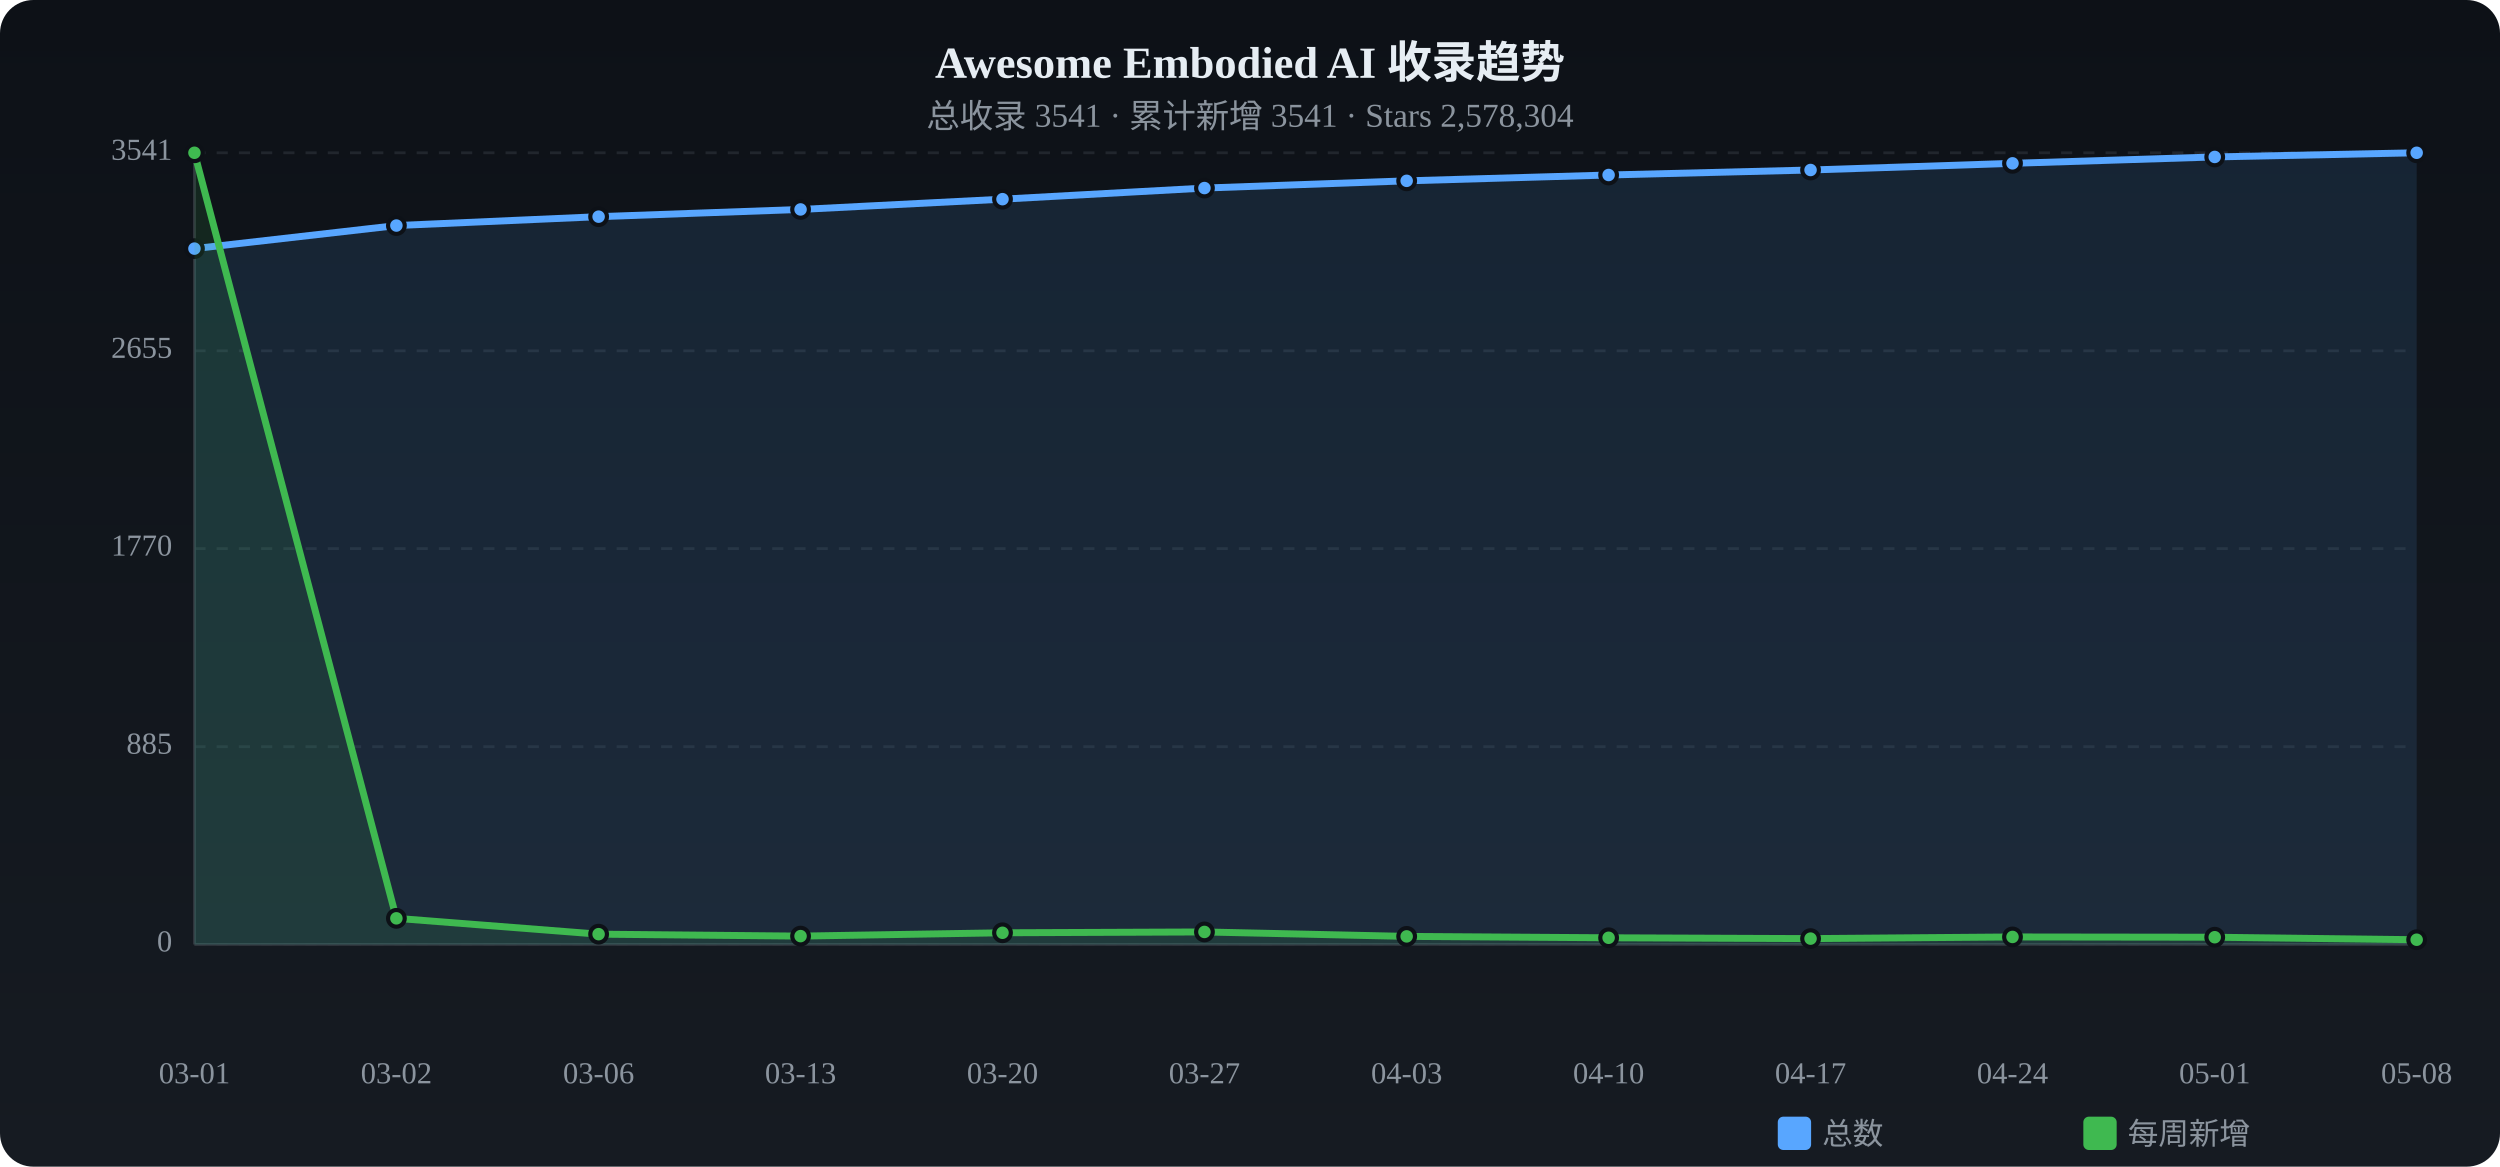
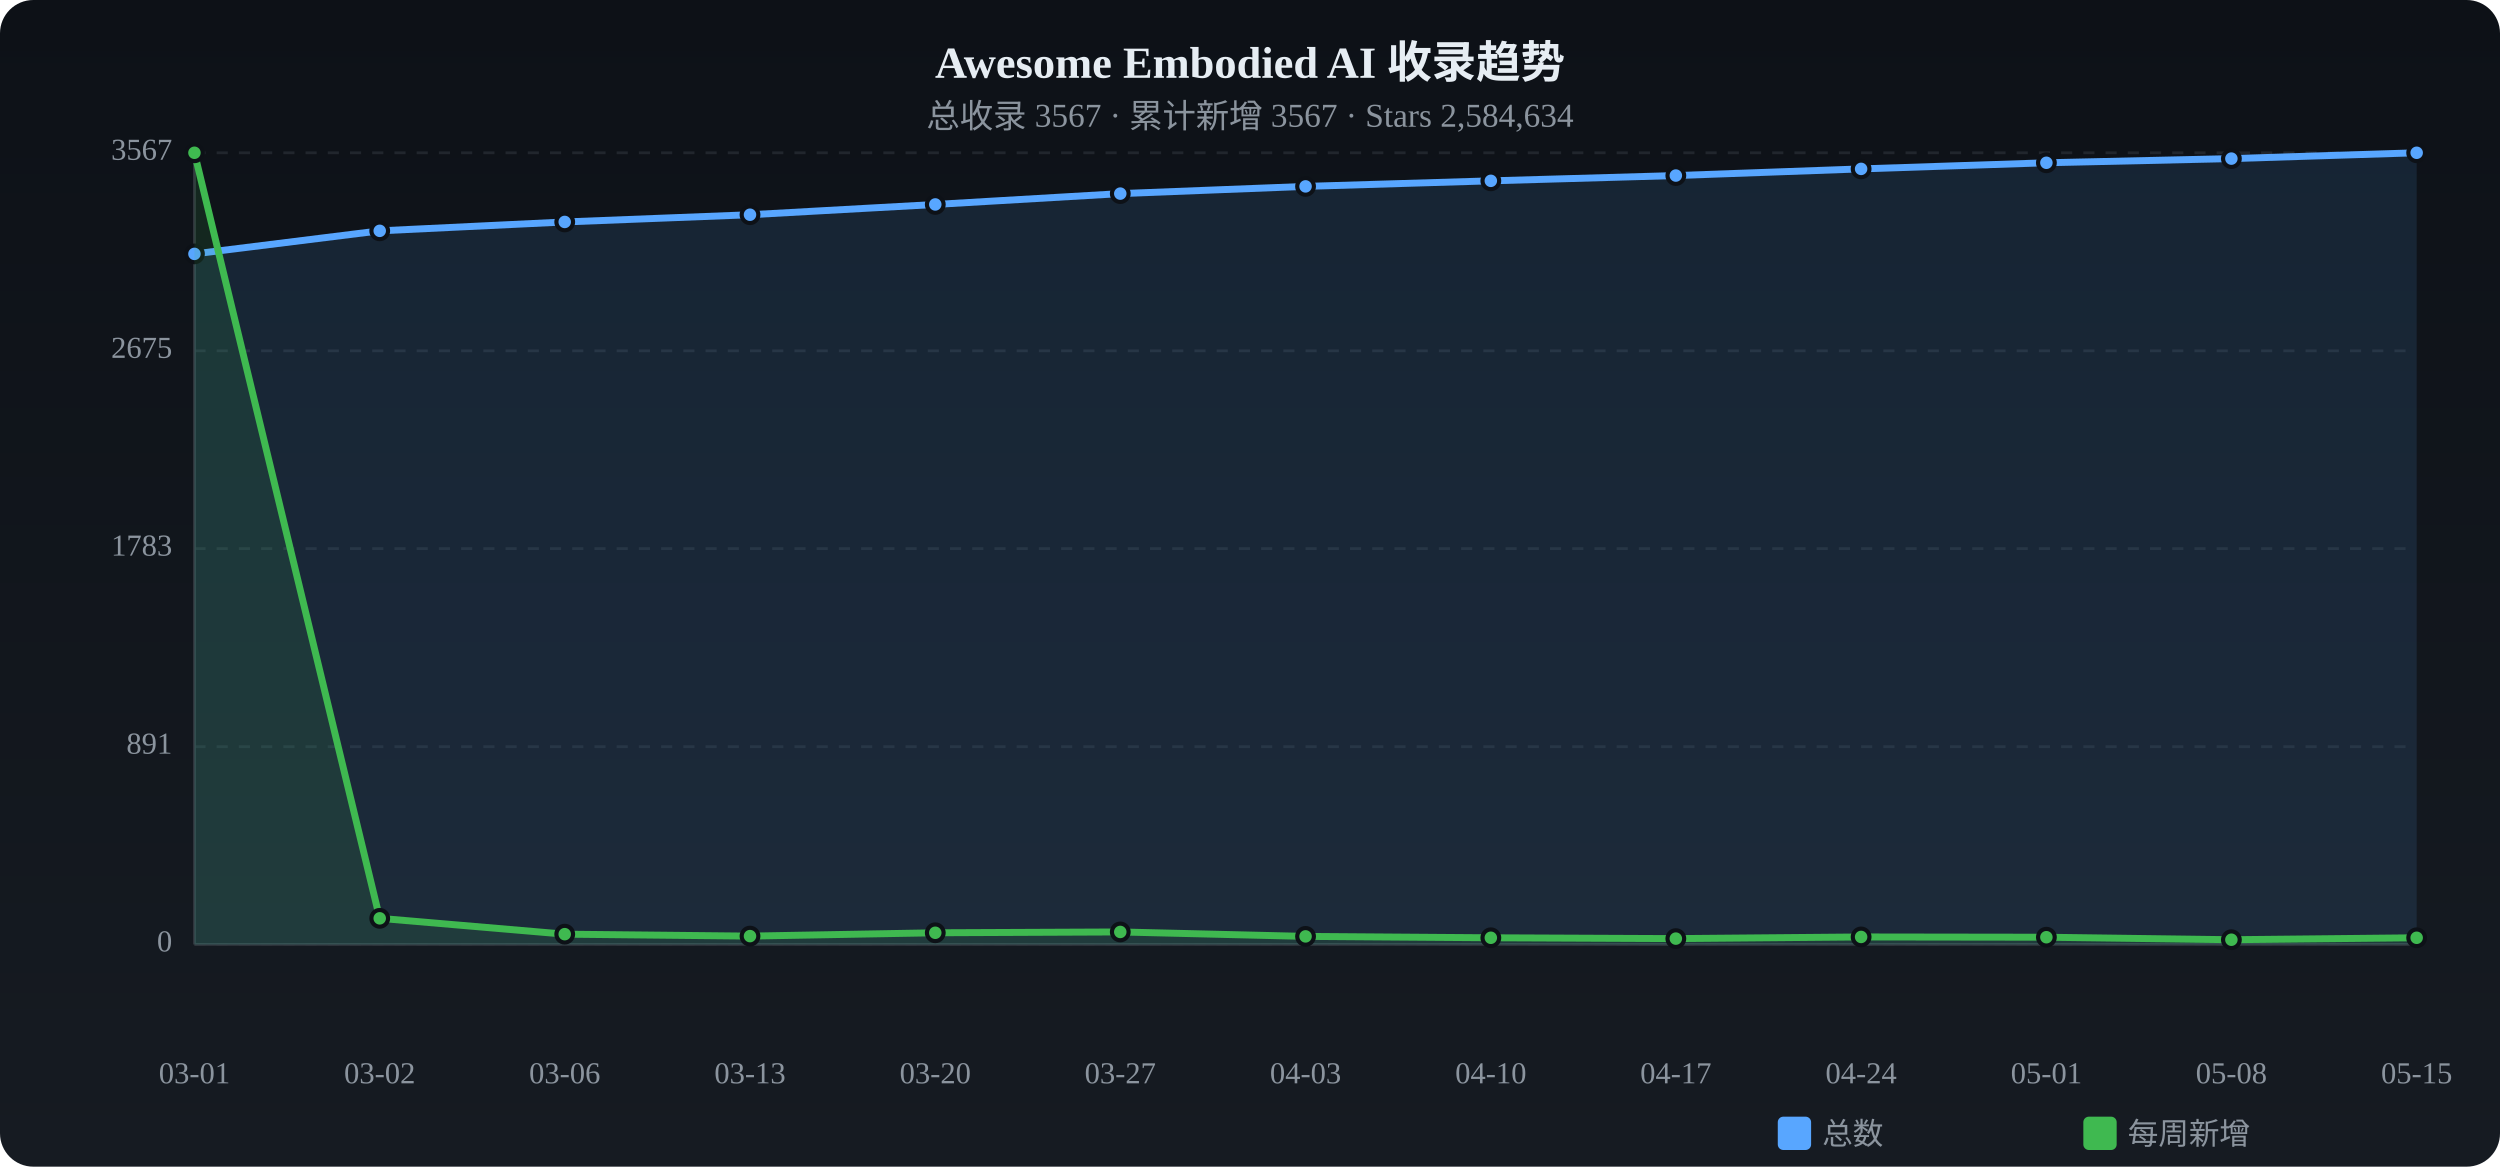
<svg xmlns="http://www.w3.org/2000/svg" viewBox="0 0 900 420" width="900" height="420">
  <defs>
    <linearGradient id="tbg" x1="0%" y1="0%" x2="0%" y2="100%">
      <stop offset="0%" stop-color="#0d1117" />
      <stop offset="100%" stop-color="#161b22" />
    </linearGradient>
  </defs>
  <rect width="900" height="420" rx="12" fill="url(#tbg)" />
  <text x="450.0" y="28" text-anchor="middle" fill="#e6edf3" font-size="16" font-weight="bold">Awesome Embodied AI 收录趋势</text>
-   <text x="450.0" y="46" text-anchor="middle" fill="#8b949e" font-size="12">总收录 3541 · 累计新增 3541 · Stars 2,578,304</text>
+   <text x="450.0" y="46" text-anchor="middle" fill="#8b949e" font-size="12">总收录 3567 · 累计新增 3567 · Stars 2,584,634</text>
  <text x="62" y="340.0" text-anchor="end" fill="#8b949e" font-size="11" dominant-baseline="middle">0</text>
  <line x1="70" y1="340.0" x2="870" y2="340.0" stroke="#21262d" stroke-dasharray="4 4" />
-   <text x="62" y="268.8" text-anchor="end" fill="#8b949e" font-size="11" dominant-baseline="middle">885</text>
+   <text x="62" y="268.8" text-anchor="end" fill="#8b949e" font-size="11" dominant-baseline="middle">891</text>
  <line x1="70" y1="268.8" x2="870" y2="268.8" stroke="#21262d" stroke-dasharray="4 4" />
-   <text x="62" y="197.5" text-anchor="end" fill="#8b949e" font-size="11" dominant-baseline="middle">1770</text>
+   <text x="62" y="197.5" text-anchor="end" fill="#8b949e" font-size="11" dominant-baseline="middle">1783</text>
  <line x1="70" y1="197.5" x2="870" y2="197.5" stroke="#21262d" stroke-dasharray="4 4" />
-   <text x="62" y="126.3" text-anchor="end" fill="#8b949e" font-size="11" dominant-baseline="middle">2655</text>
+   <text x="62" y="126.3" text-anchor="end" fill="#8b949e" font-size="11" dominant-baseline="middle">2675</text>
  <line x1="70" y1="126.3" x2="870" y2="126.3" stroke="#21262d" stroke-dasharray="4 4" />
-   <text x="62" y="55.0" text-anchor="end" fill="#8b949e" font-size="11" dominant-baseline="middle">3541</text>
+   <text x="62" y="55.0" text-anchor="end" fill="#8b949e" font-size="11" dominant-baseline="middle">3567</text>
  <line x1="70" y1="55.0" x2="870" y2="55.0" stroke="#21262d" stroke-dasharray="4 4" />
  <line x1="70" y1="55" x2="70" y2="340" stroke="#30363d" />
  <line x1="70" y1="340" x2="870" y2="340" stroke="#30363d" />
-   <path d="M70.0,89.5 L142.7,81.2 L215.5,78.0 L288.2,75.4 L360.9,71.7 L433.6,67.7 L506.4,65.1 L579.1,63.0 L651.8,61.2 L724.5,58.8 L797.3,56.5 L870.0,55.0 L870.0,340 L70.0,340 Z" fill="#58a6ff" opacity="0.12" />
-   <polyline points="70.0,89.5 142.7,81.2 215.5,78.0 288.2,75.4 360.9,71.7 433.6,67.7 506.4,65.1 579.1,63.0 651.8,61.2 724.5,58.8 797.3,56.5 870.0,55.0" fill="none" stroke="#58a6ff" stroke-width="2.5" stroke-linecap="round" stroke-linejoin="round" />
-   <circle cx="70.0" cy="89.5" r="3" fill="#58a6ff" stroke="#0d1117" stroke-width="1.5" />
-   <circle cx="142.7" cy="81.2" r="3" fill="#58a6ff" stroke="#0d1117" stroke-width="1.5" />
-   <circle cx="215.5" cy="78.0" r="3" fill="#58a6ff" stroke="#0d1117" stroke-width="1.5" />
-   <circle cx="288.2" cy="75.4" r="3" fill="#58a6ff" stroke="#0d1117" stroke-width="1.5" />
-   <circle cx="360.9" cy="71.7" r="3" fill="#58a6ff" stroke="#0d1117" stroke-width="1.5" />
-   <circle cx="433.6" cy="67.7" r="3" fill="#58a6ff" stroke="#0d1117" stroke-width="1.5" />
-   <circle cx="506.4" cy="65.1" r="3" fill="#58a6ff" stroke="#0d1117" stroke-width="1.5" />
-   <circle cx="579.1" cy="63.0" r="3" fill="#58a6ff" stroke="#0d1117" stroke-width="1.5" />
-   <circle cx="651.8" cy="61.2" r="3" fill="#58a6ff" stroke="#0d1117" stroke-width="1.5" />
-   <circle cx="724.5" cy="58.8" r="3" fill="#58a6ff" stroke="#0d1117" stroke-width="1.5" />
-   <circle cx="797.3" cy="56.5" r="3" fill="#58a6ff" stroke="#0d1117" stroke-width="1.5" />
+   <path d="M70.0,91.4 L136.7,83.1 L203.3,79.9 L270.0,77.3 L336.7,73.6 L403.3,69.7 L470.0,67.1 L536.7,65.1 L603.3,63.2 L670.0,60.8 L736.7,58.6 L803.3,57.1 L870.0,55.0 L870.0,340 L70.0,340 Z" fill="#58a6ff" opacity="0.12" />
+   <polyline points="70.0,91.4 136.7,83.1 203.3,79.9 270.0,77.3 336.7,73.6 403.3,69.7 470.0,67.1 536.7,65.1 603.3,63.2 670.0,60.8 736.7,58.6 803.3,57.1 870.0,55.0" fill="none" stroke="#58a6ff" stroke-width="2.5" stroke-linecap="round" stroke-linejoin="round" />
+   <circle cx="70.0" cy="91.4" r="3" fill="#58a6ff" stroke="#0d1117" stroke-width="1.5" />
+   <circle cx="136.7" cy="83.1" r="3" fill="#58a6ff" stroke="#0d1117" stroke-width="1.5" />
+   <circle cx="203.3" cy="79.9" r="3" fill="#58a6ff" stroke="#0d1117" stroke-width="1.5" />
+   <circle cx="270.0" cy="77.3" r="3" fill="#58a6ff" stroke="#0d1117" stroke-width="1.5" />
+   <circle cx="336.7" cy="73.6" r="3" fill="#58a6ff" stroke="#0d1117" stroke-width="1.5" />
+   <circle cx="403.3" cy="69.7" r="3" fill="#58a6ff" stroke="#0d1117" stroke-width="1.5" />
+   <circle cx="470.0" cy="67.1" r="3" fill="#58a6ff" stroke="#0d1117" stroke-width="1.5" />
+   <circle cx="536.7" cy="65.1" r="3" fill="#58a6ff" stroke="#0d1117" stroke-width="1.5" />
+   <circle cx="603.3" cy="63.2" r="3" fill="#58a6ff" stroke="#0d1117" stroke-width="1.5" />
+   <circle cx="670.0" cy="60.8" r="3" fill="#58a6ff" stroke="#0d1117" stroke-width="1.5" />
+   <circle cx="736.7" cy="58.6" r="3" fill="#58a6ff" stroke="#0d1117" stroke-width="1.5" />
+   <circle cx="803.3" cy="57.1" r="3" fill="#58a6ff" stroke="#0d1117" stroke-width="1.5" />
  <circle cx="870.0" cy="55.0" r="3" fill="#58a6ff" stroke="#0d1117" stroke-width="1.5" />
-   <path d="M70.0,55.0 L142.7,330.6 L215.5,336.3 L288.2,337.0 L360.9,335.8 L433.6,335.5 L506.4,337.1 L579.1,337.6 L651.8,337.9 L724.5,337.3 L797.3,337.4 L870.0,338.3 L870.0,340 L70.0,340 Z" fill="#3fb950" opacity="0.12" />
-   <polyline points="70.0,55.0 142.7,330.6 215.5,336.3 288.2,337.0 360.9,335.8 433.6,335.5 506.4,337.1 579.1,337.6 651.8,337.9 724.5,337.3 797.3,337.4 870.0,338.3" fill="none" stroke="#3fb950" stroke-width="2.5" stroke-linecap="round" stroke-linejoin="round" />
+   <path d="M70.0,55.0 L136.7,330.6 L203.3,336.3 L270.0,337.0 L336.7,335.8 L403.3,335.5 L470.0,337.1 L536.7,337.6 L603.3,337.9 L670.0,337.3 L736.7,337.4 L803.3,338.3 L870.0,337.6 L870.0,340 L70.0,340 Z" fill="#3fb950" opacity="0.12" />
+   <polyline points="70.0,55.0 136.7,330.6 203.3,336.3 270.0,337.0 336.7,335.8 403.3,335.5 470.0,337.1 536.7,337.6 603.3,337.9 670.0,337.3 736.7,337.4 803.3,338.3 870.0,337.6" fill="none" stroke="#3fb950" stroke-width="2.5" stroke-linecap="round" stroke-linejoin="round" />
  <circle cx="70.0" cy="55.0" r="3" fill="#3fb950" stroke="#0d1117" stroke-width="1.5" />
-   <circle cx="142.7" cy="330.6" r="3" fill="#3fb950" stroke="#0d1117" stroke-width="1.5" />
-   <circle cx="215.5" cy="336.3" r="3" fill="#3fb950" stroke="#0d1117" stroke-width="1.5" />
-   <circle cx="288.2" cy="337.0" r="3" fill="#3fb950" stroke="#0d1117" stroke-width="1.5" />
-   <circle cx="360.9" cy="335.8" r="3" fill="#3fb950" stroke="#0d1117" stroke-width="1.5" />
-   <circle cx="433.6" cy="335.5" r="3" fill="#3fb950" stroke="#0d1117" stroke-width="1.5" />
-   <circle cx="506.4" cy="337.1" r="3" fill="#3fb950" stroke="#0d1117" stroke-width="1.5" />
-   <circle cx="579.1" cy="337.6" r="3" fill="#3fb950" stroke="#0d1117" stroke-width="1.5" />
-   <circle cx="651.8" cy="337.9" r="3" fill="#3fb950" stroke="#0d1117" stroke-width="1.5" />
-   <circle cx="724.5" cy="337.3" r="3" fill="#3fb950" stroke="#0d1117" stroke-width="1.5" />
-   <circle cx="797.3" cy="337.4" r="3" fill="#3fb950" stroke="#0d1117" stroke-width="1.5" />
-   <circle cx="870.0" cy="338.3" r="3" fill="#3fb950" stroke="#0d1117" stroke-width="1.5" />
+   <circle cx="136.7" cy="330.6" r="3" fill="#3fb950" stroke="#0d1117" stroke-width="1.5" />
+   <circle cx="203.3" cy="336.3" r="3" fill="#3fb950" stroke="#0d1117" stroke-width="1.5" />
+   <circle cx="270.0" cy="337.0" r="3" fill="#3fb950" stroke="#0d1117" stroke-width="1.5" />
+   <circle cx="336.7" cy="335.8" r="3" fill="#3fb950" stroke="#0d1117" stroke-width="1.5" />
+   <circle cx="403.3" cy="335.5" r="3" fill="#3fb950" stroke="#0d1117" stroke-width="1.5" />
+   <circle cx="470.0" cy="337.1" r="3" fill="#3fb950" stroke="#0d1117" stroke-width="1.5" />
+   <circle cx="536.7" cy="337.6" r="3" fill="#3fb950" stroke="#0d1117" stroke-width="1.5" />
+   <circle cx="603.3" cy="337.9" r="3" fill="#3fb950" stroke="#0d1117" stroke-width="1.5" />
+   <circle cx="670.0" cy="337.3" r="3" fill="#3fb950" stroke="#0d1117" stroke-width="1.5" />
+   <circle cx="736.7" cy="337.4" r="3" fill="#3fb950" stroke="#0d1117" stroke-width="1.5" />
+   <circle cx="803.3" cy="338.3" r="3" fill="#3fb950" stroke="#0d1117" stroke-width="1.5" />
+   <circle cx="870.0" cy="337.6" r="3" fill="#3fb950" stroke="#0d1117" stroke-width="1.5" />
  <text x="70.0" y="390" text-anchor="middle" fill="#8b949e" font-size="11">03-01</text>
-   <text x="142.7" y="390" text-anchor="middle" fill="#8b949e" font-size="11">03-02</text>
-   <text x="215.5" y="390" text-anchor="middle" fill="#8b949e" font-size="11">03-06</text>
-   <text x="288.2" y="390" text-anchor="middle" fill="#8b949e" font-size="11">03-13</text>
-   <text x="360.9" y="390" text-anchor="middle" fill="#8b949e" font-size="11">03-20</text>
-   <text x="433.6" y="390" text-anchor="middle" fill="#8b949e" font-size="11">03-27</text>
-   <text x="506.4" y="390" text-anchor="middle" fill="#8b949e" font-size="11">04-03</text>
-   <text x="579.1" y="390" text-anchor="middle" fill="#8b949e" font-size="11">04-10</text>
-   <text x="651.8" y="390" text-anchor="middle" fill="#8b949e" font-size="11">04-17</text>
-   <text x="724.5" y="390" text-anchor="middle" fill="#8b949e" font-size="11">04-24</text>
-   <text x="797.3" y="390" text-anchor="middle" fill="#8b949e" font-size="11">05-01</text>
-   <text x="870.0" y="390" text-anchor="middle" fill="#8b949e" font-size="11">05-08</text>
+   <text x="136.7" y="390" text-anchor="middle" fill="#8b949e" font-size="11">03-02</text>
+   <text x="203.3" y="390" text-anchor="middle" fill="#8b949e" font-size="11">03-06</text>
+   <text x="270.0" y="390" text-anchor="middle" fill="#8b949e" font-size="11">03-13</text>
+   <text x="336.7" y="390" text-anchor="middle" fill="#8b949e" font-size="11">03-20</text>
+   <text x="403.3" y="390" text-anchor="middle" fill="#8b949e" font-size="11">03-27</text>
+   <text x="470.0" y="390" text-anchor="middle" fill="#8b949e" font-size="11">04-03</text>
+   <text x="536.7" y="390" text-anchor="middle" fill="#8b949e" font-size="11">04-10</text>
+   <text x="603.3" y="390" text-anchor="middle" fill="#8b949e" font-size="11">04-17</text>
+   <text x="670.0" y="390" text-anchor="middle" fill="#8b949e" font-size="11">04-24</text>
+   <text x="736.7" y="390" text-anchor="middle" fill="#8b949e" font-size="11">05-01</text>
+   <text x="803.3" y="390" text-anchor="middle" fill="#8b949e" font-size="11">05-08</text>
+   <text x="870.0" y="390" text-anchor="middle" fill="#8b949e" font-size="11">05-15</text>
  <rect x="640" y="402" width="12" height="12" rx="2" fill="#58a6ff" />
  <text x="656" y="412" fill="#8b949e" font-size="11">总数</text>
  <rect x="750" y="402" width="12" height="12" rx="2" fill="#3fb950" />
  <text x="766" y="412" fill="#8b949e" font-size="11">每周新增</text>
</svg>
